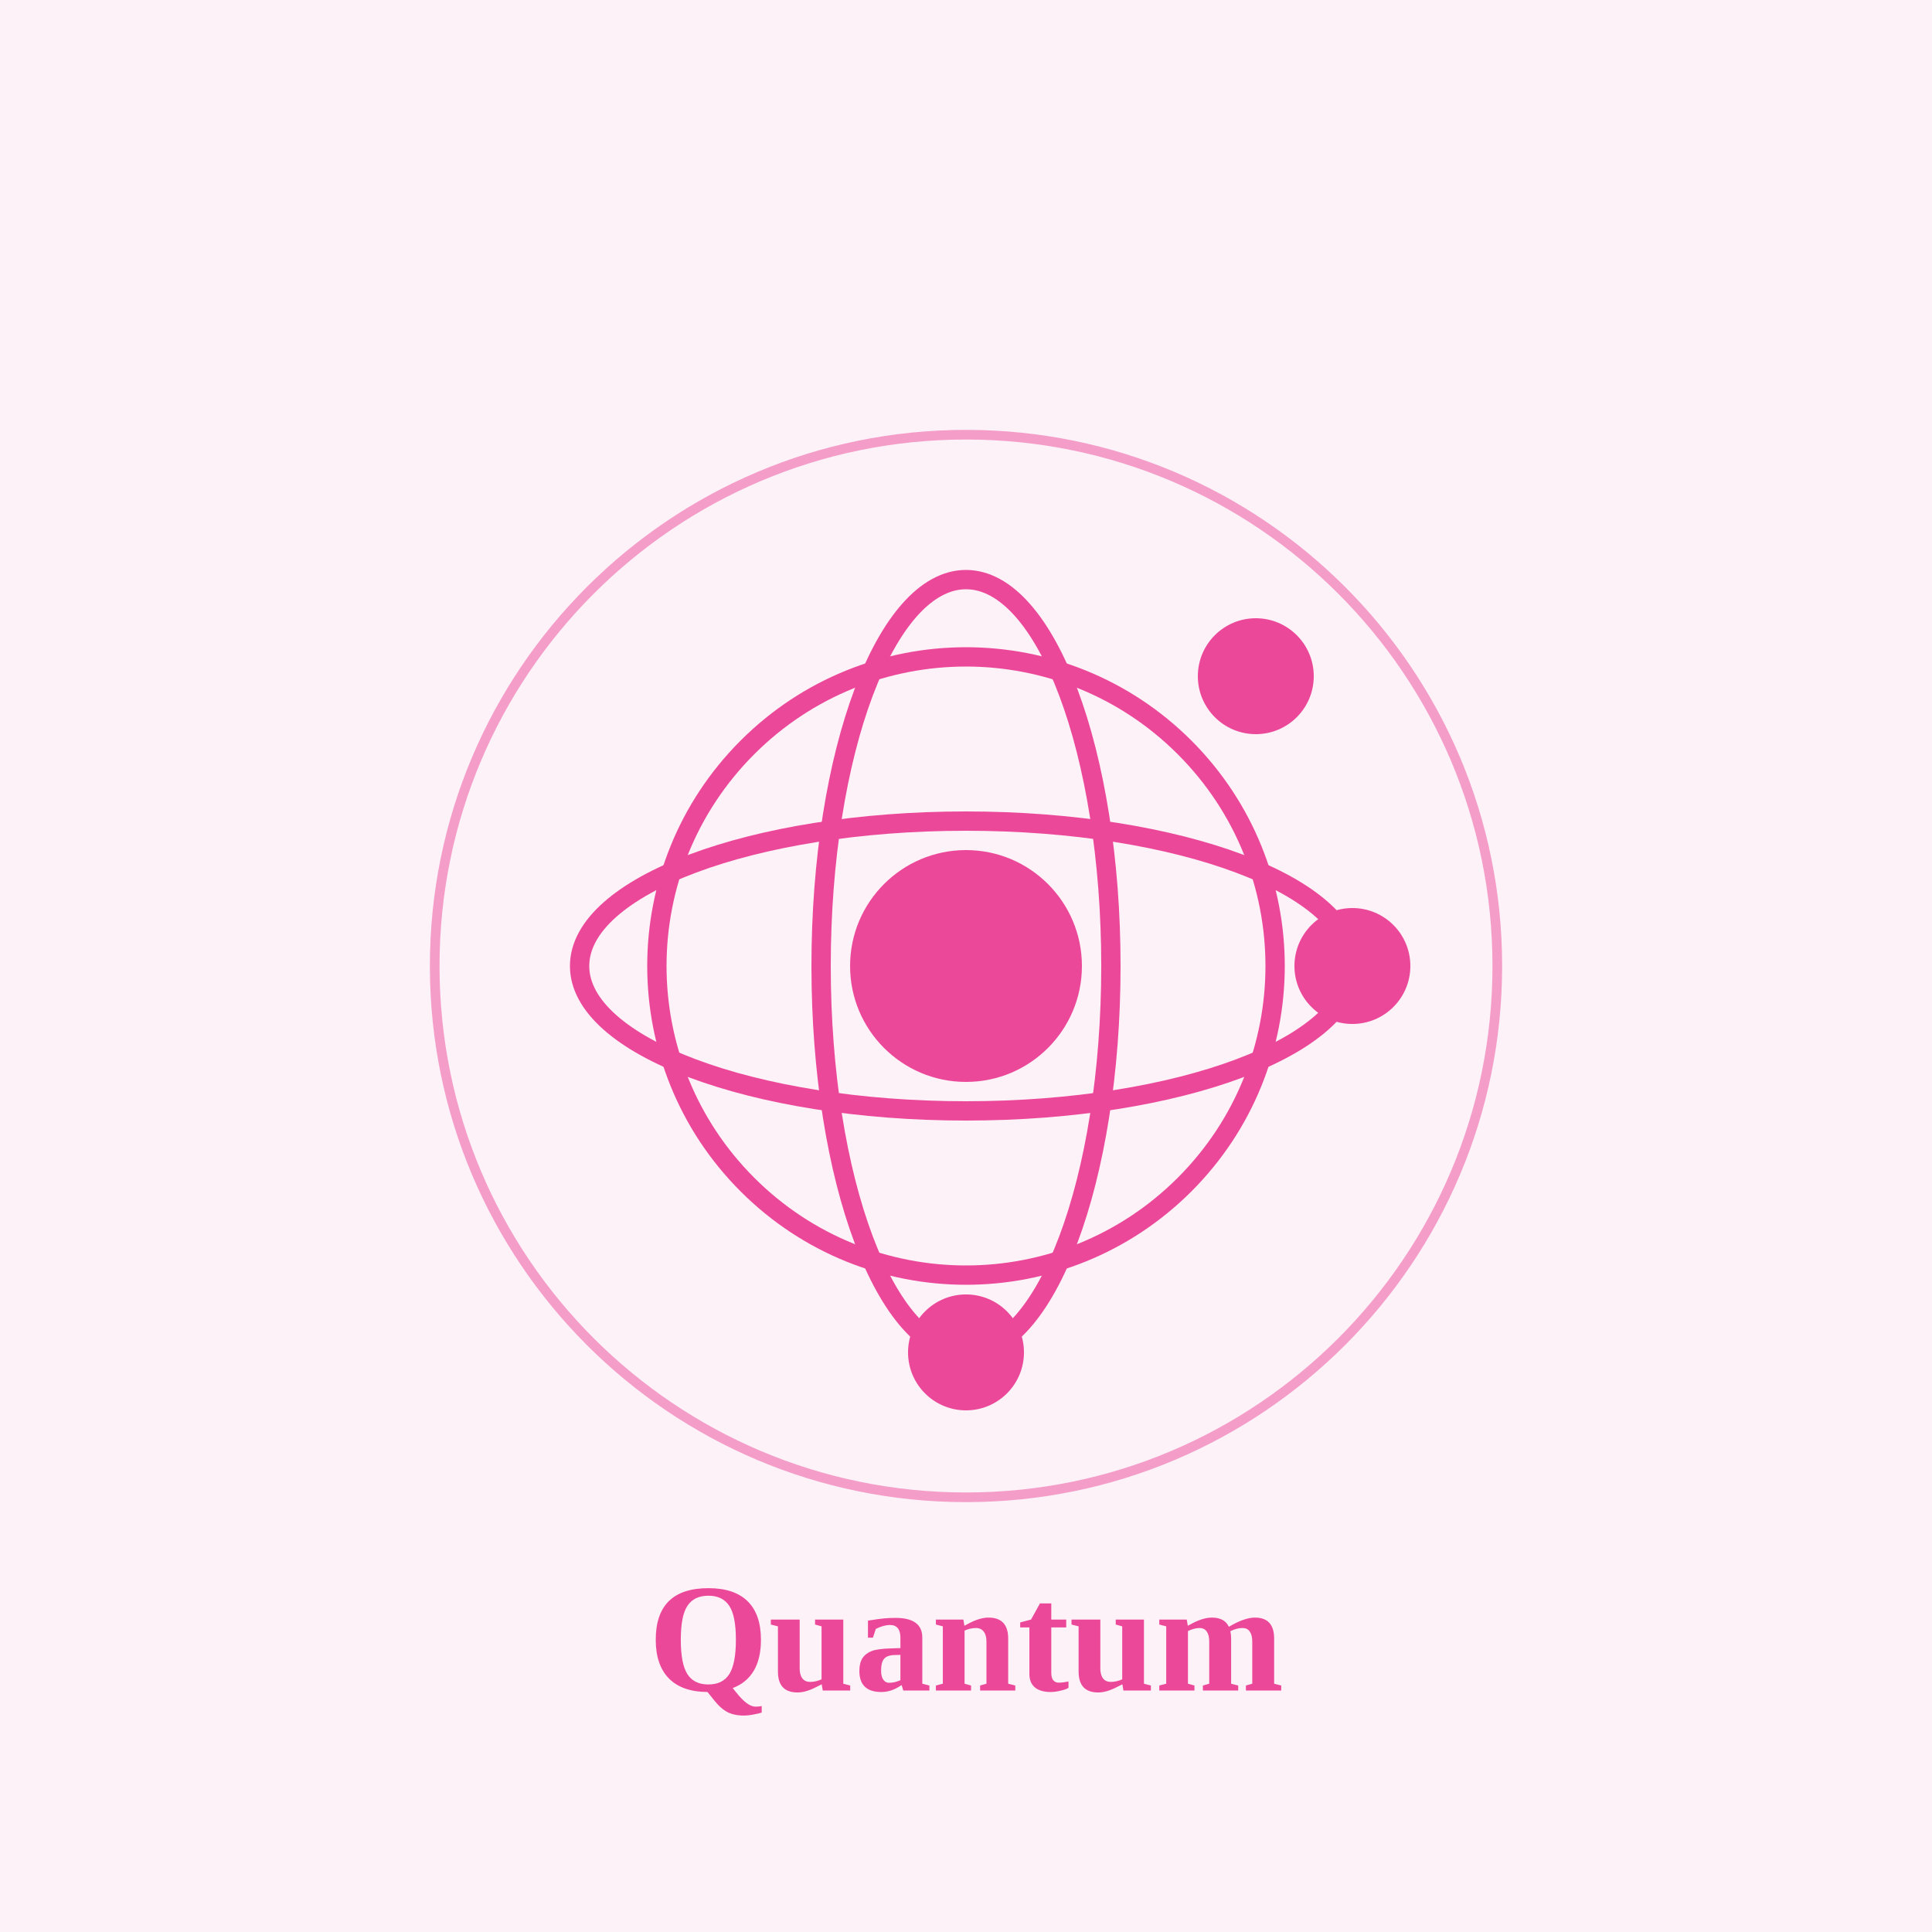
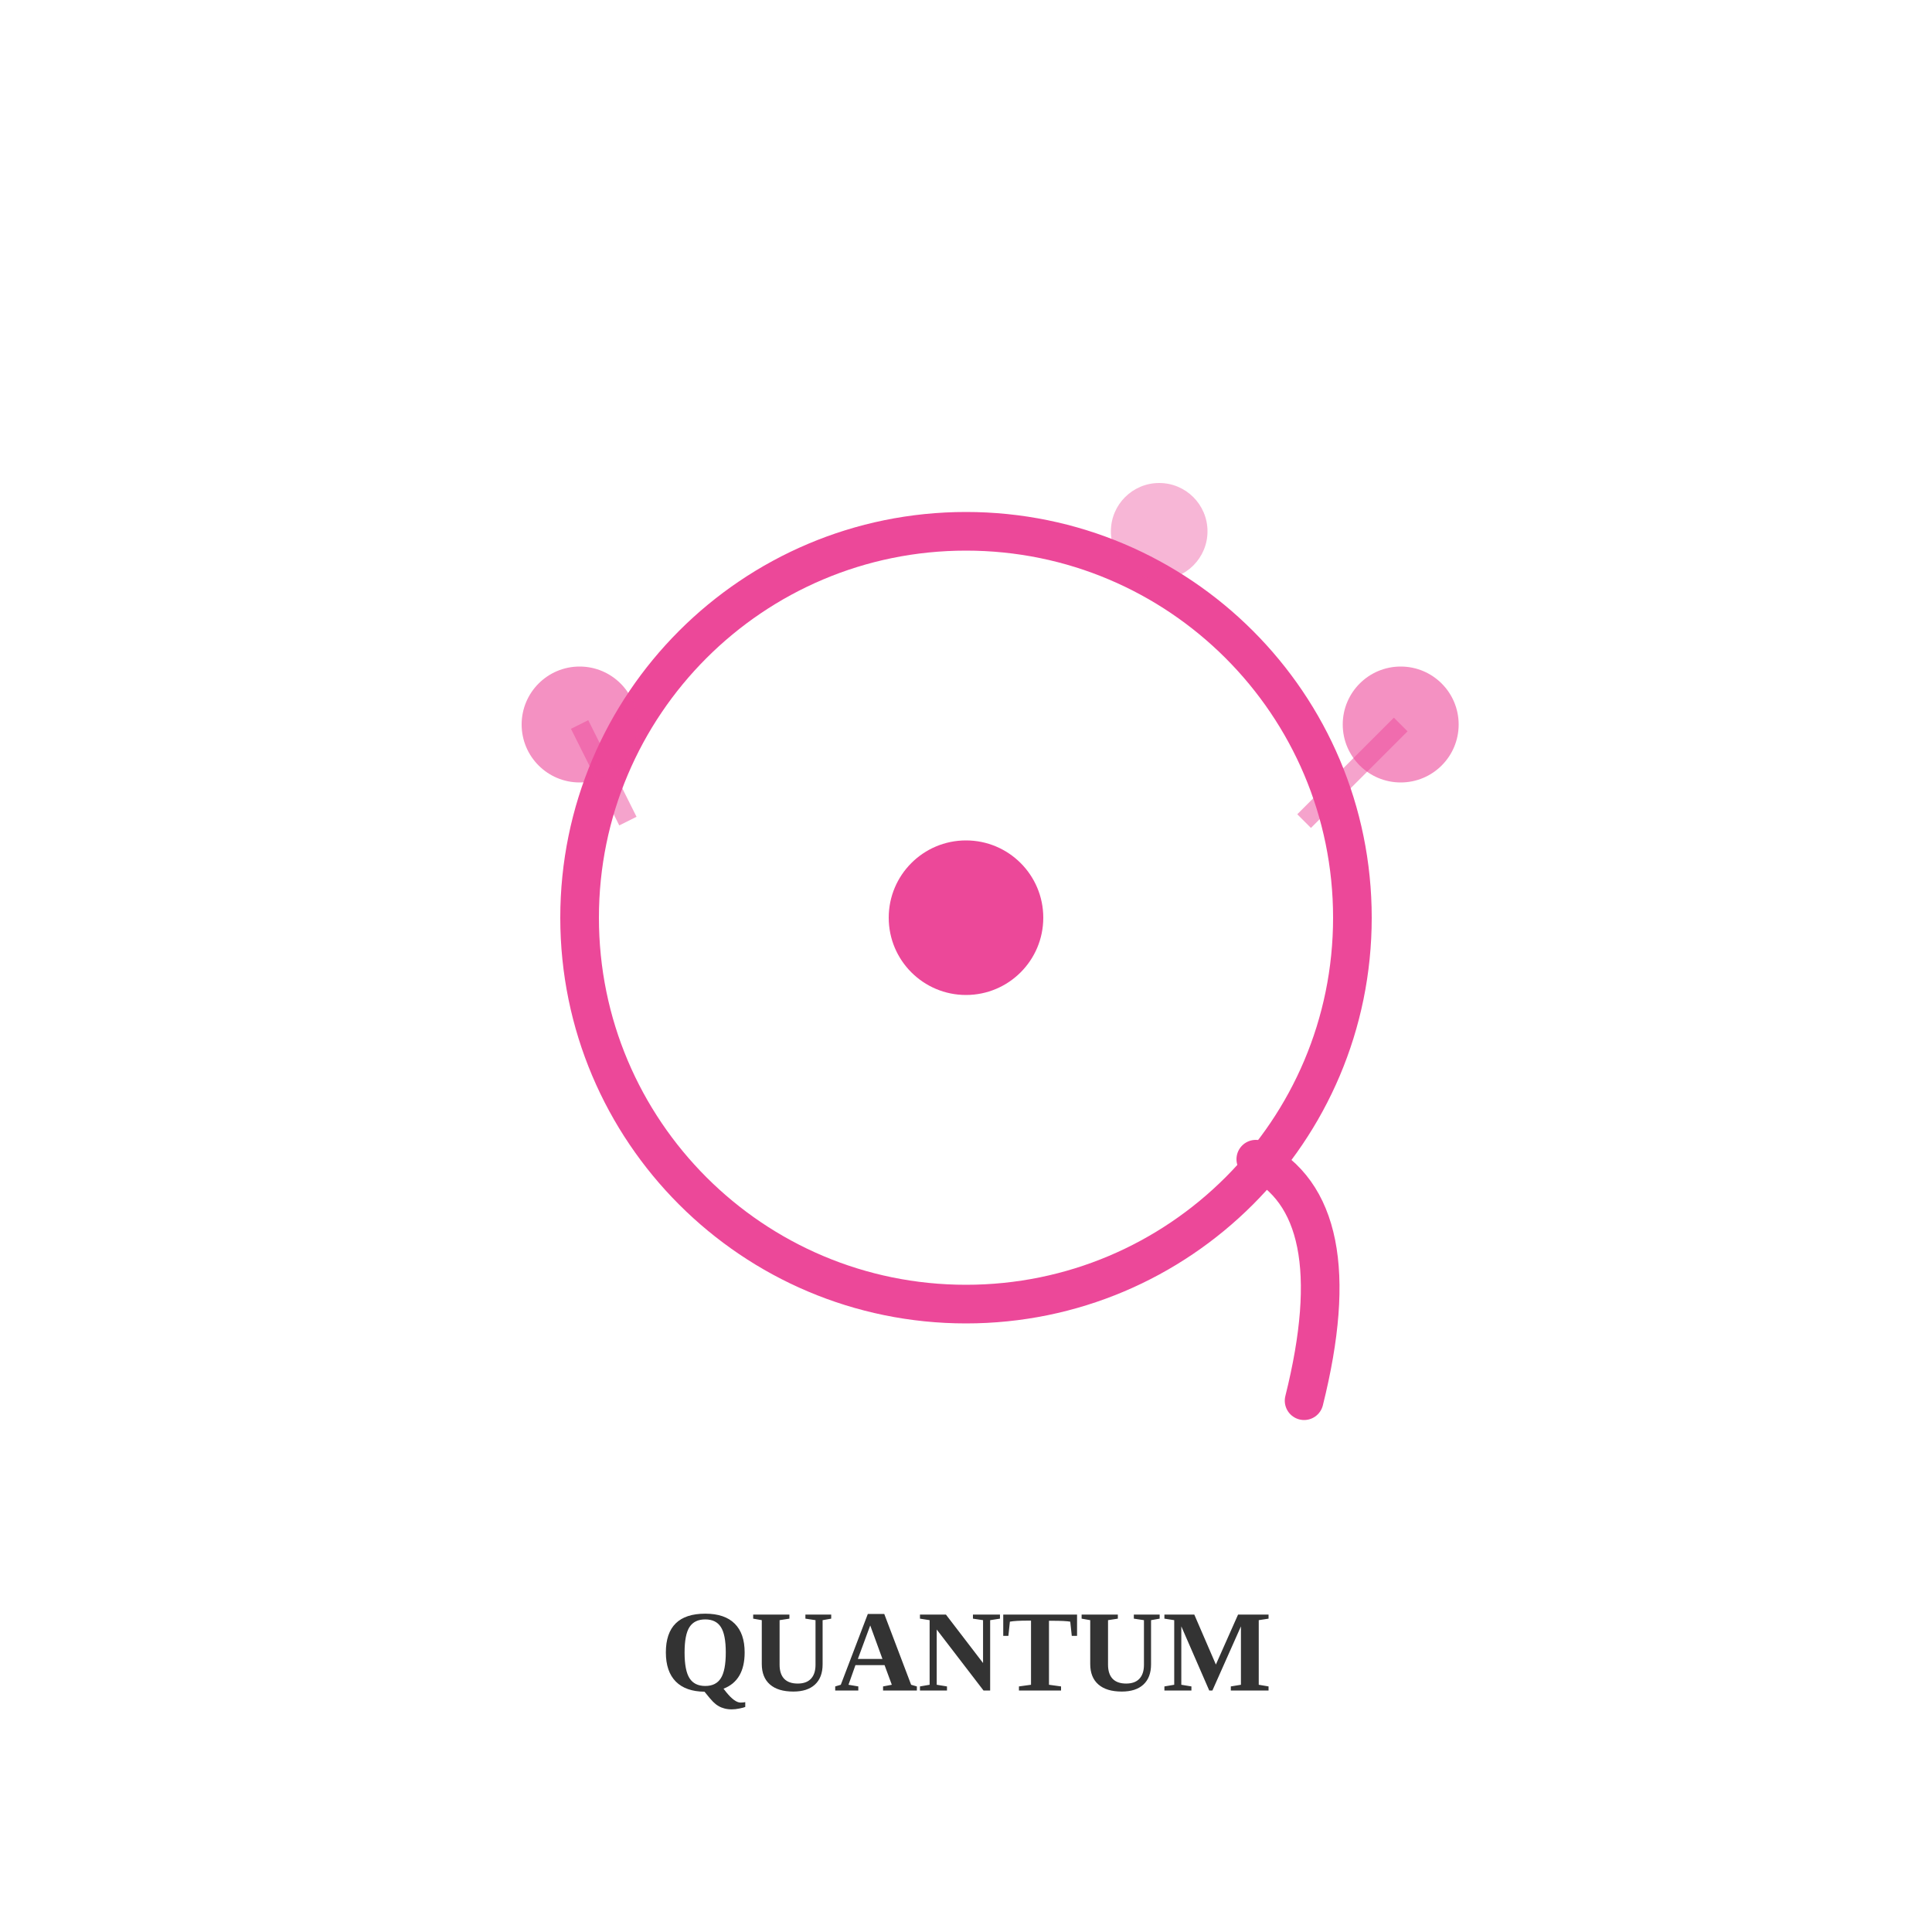
<svg xmlns="http://www.w3.org/2000/svg" viewBox="0 0 200 200">
-   <rect width="200" height="200" fill="#fdf2f8" />
-   <circle cx="100" cy="100" r="12" fill="#ec4899" />
-   <ellipse cx="100" cy="100" rx="40" ry="15" fill="none" stroke="#ec4899" stroke-width="2" />
-   <circle cx="140" cy="100" r="6" fill="#ec4899" />
-   <ellipse cx="100" cy="100" rx="15" ry="40" fill="none" stroke="#ec4899" stroke-width="2" />
-   <circle cx="100" cy="140" r="6" fill="#ec4899" />
-   <ellipse cx="100" cy="100" rx="32" ry="32" fill="none" stroke="#ec4899" stroke-width="2" transform="rotate(45 100 100)" />
-   <circle cx="130" cy="70" r="6" fill="#ec4899" />
-   <circle cx="100" cy="100" r="55" fill="none" stroke="#ec4899" stroke-width="1" opacity="0.5" />
-   <text x="100" y="175" font-size="16" font-weight="bold" text-anchor="middle" fill="#ec4899">Quantum</text>
+   <rect width="200" height="200" fill="white" />
+   <circle cx="100" cy="95" r="40" fill="none" stroke="#ec4899" stroke-width="4" />
+   <path d="M 130 120 Q 140 125 135 145" stroke="#ec4899" stroke-width="4" fill="none" stroke-linecap="round" />
+   <circle cx="100" cy="95" r="8" fill="#ec4899" />
+   <circle cx="145" cy="75" r="6" fill="#ec4899" opacity="0.6" />
+   <circle cx="60" cy="75" r="6" fill="#ec4899" opacity="0.6" />
+   <circle cx="120" cy="55" r="5" fill="#ec4899" opacity="0.4" />
+   <line x1="135" y1="85" x2="145" y2="75" stroke="#ec4899" stroke-width="2" opacity="0.5" />
+   <line x1="65" y1="85" x2="60" y2="75" stroke="#ec4899" stroke-width="2" opacity="0.5" />
+   <text x="100" y="175" font-size="12" font-weight="bold" text-anchor="middle" fill="#333">QUANTUM</text>
</svg>
